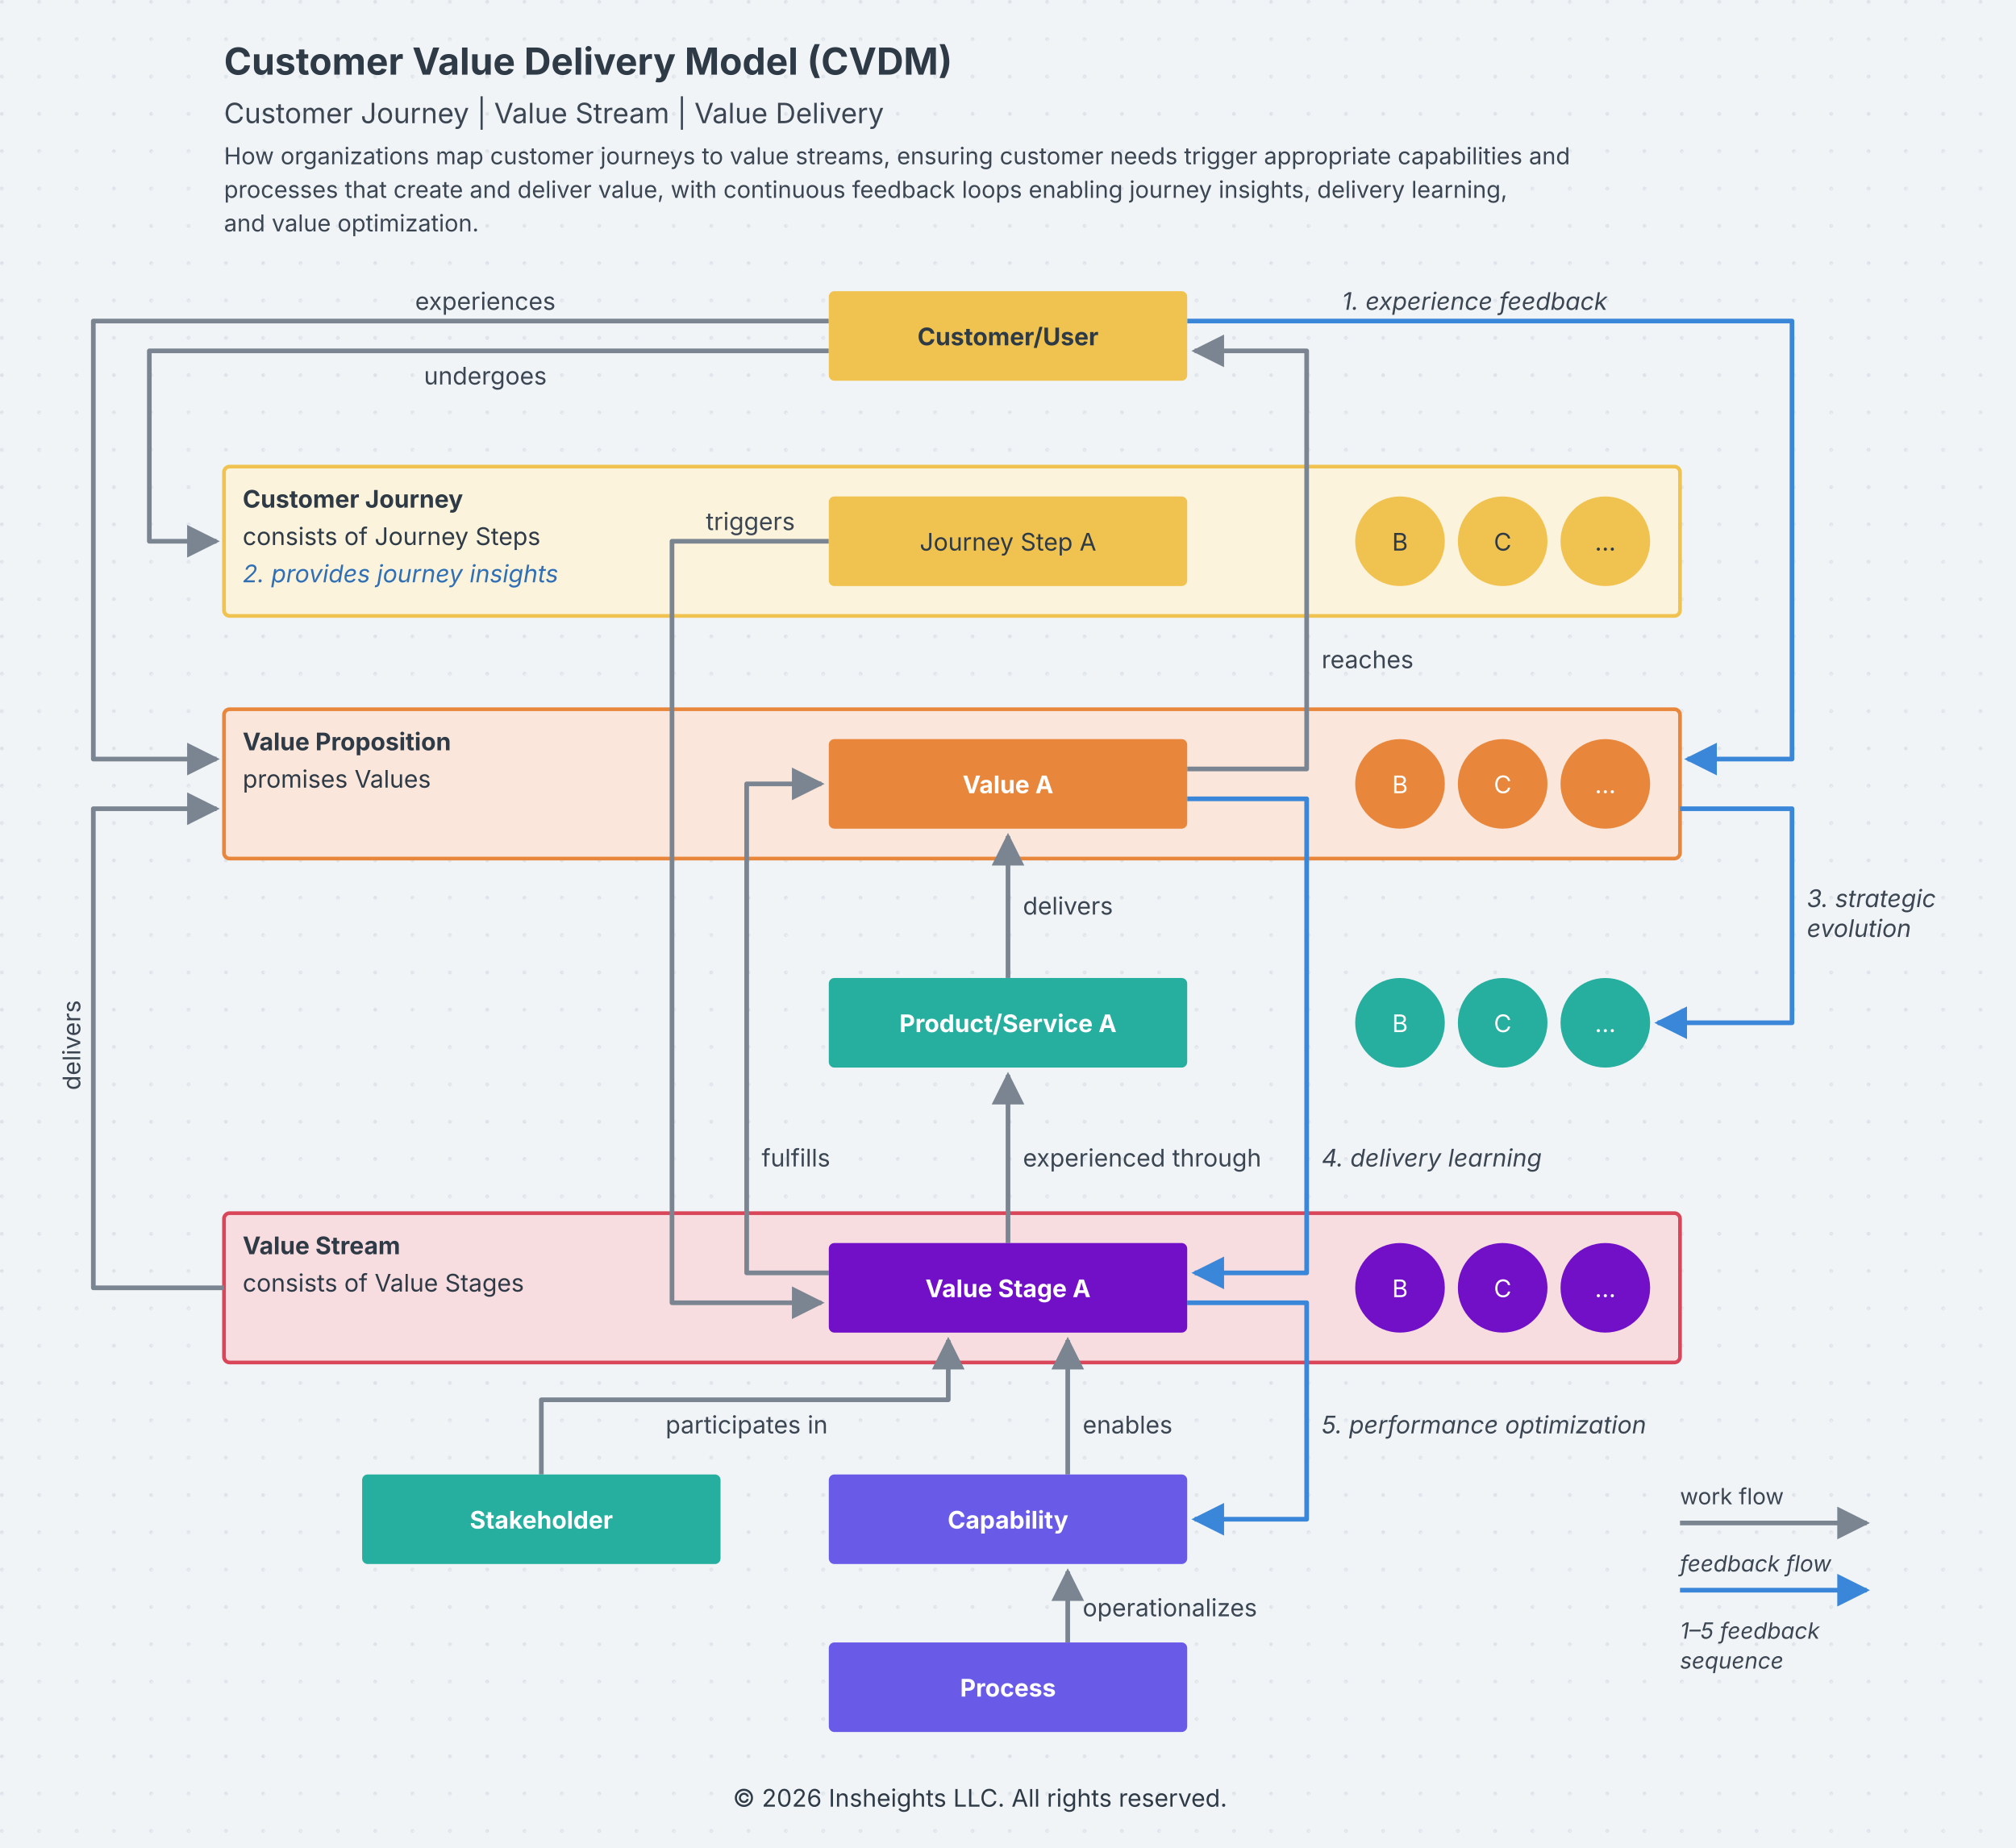
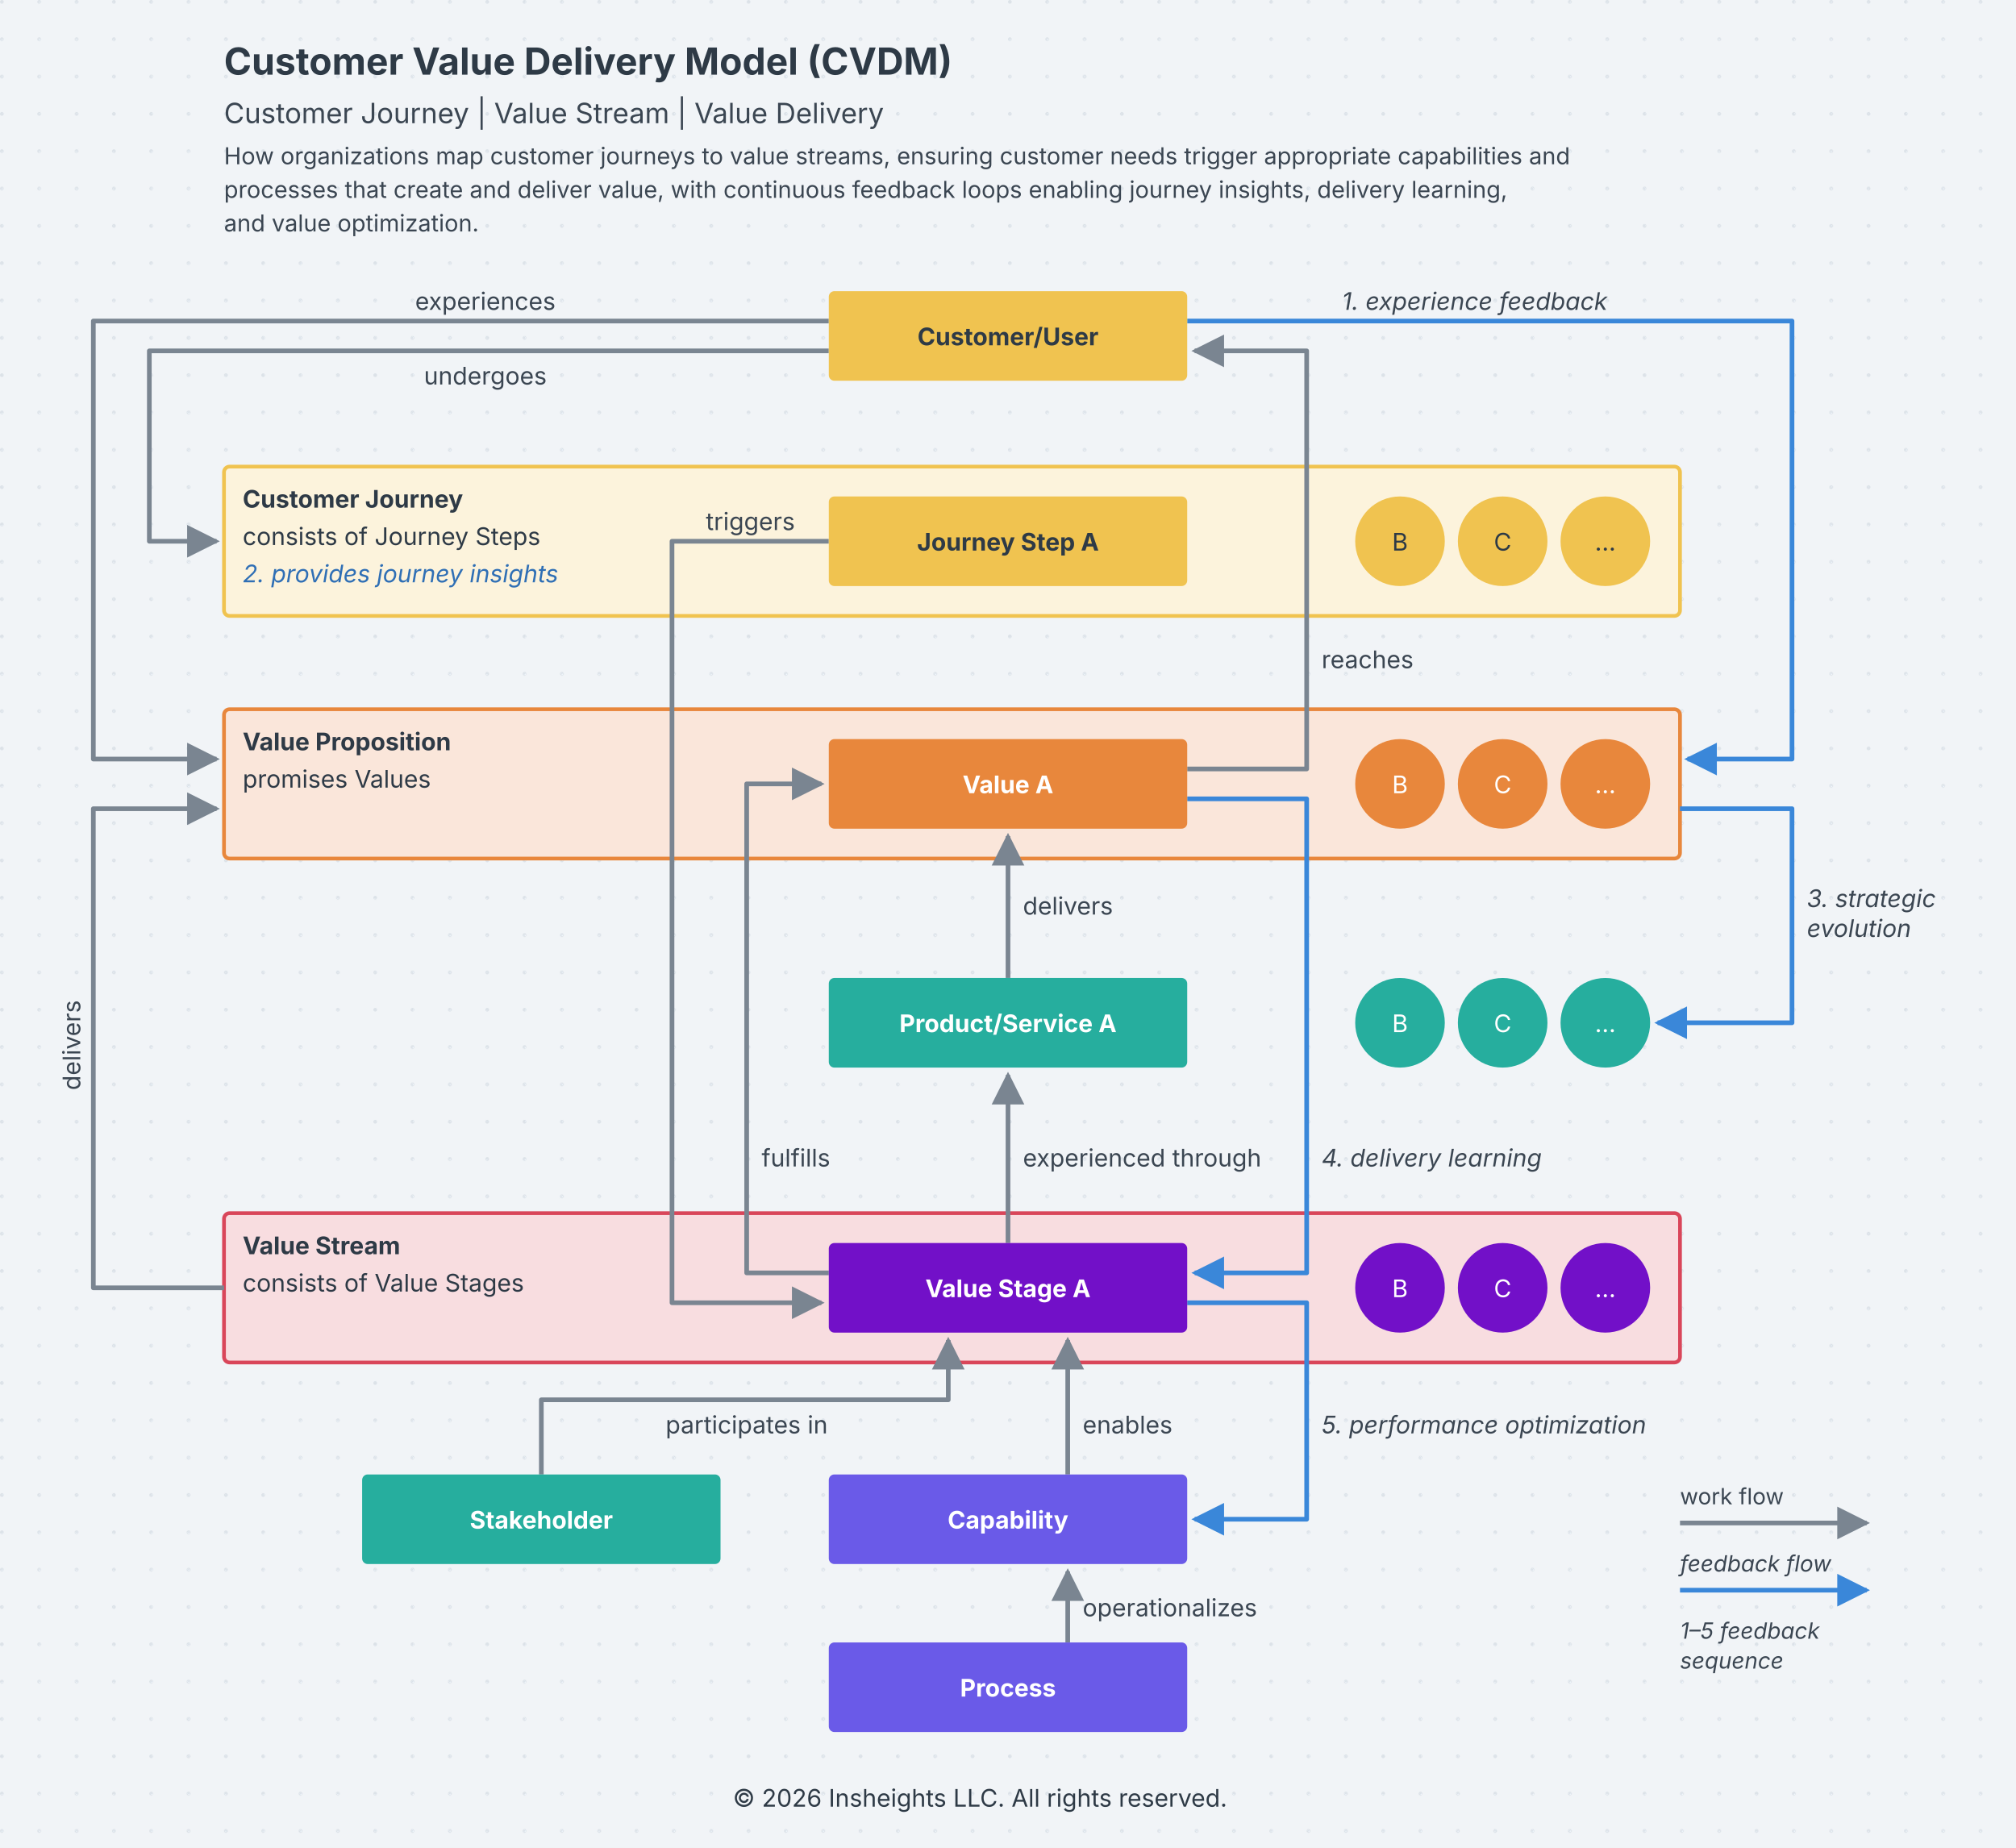
<svg xmlns="http://www.w3.org/2000/svg" width="1080" height="990" viewBox="0 0 1080 990" font-family="Inter, 'Segoe UI', Roboto, Helvetica, Arial, sans-serif">
  <defs>
    <pattern id="dots" width="20" height="20" patternUnits="userSpaceOnUse">
      <circle cx="1" cy="1" r="1" fill="#DCE2E8" />
    </pattern>
    <marker id="ag" viewBox="0 0 10 10" refX="9" refY="5" markerWidth="7" markerHeight="7" orient="auto-start-reverse">
      <path d="M0,0 L10,5 L0,10 z" fill="#7A8591" />
    </marker>
    <marker id="ab" viewBox="0 0 10 10" refX="9" refY="5" markerWidth="7" markerHeight="7" orient="auto-start-reverse">
      <path d="M0,0 L10,5 L0,10 z" fill="#3A87D9" />
    </marker>
    <style>
      .work  { fill: none; stroke: #7A8591; stroke-width: 2.5; stroke-linejoin: round; marker-end: url(#ag); }
      .fb    { fill: none; stroke: #3A87D9; stroke-width: 2.5; stroke-linejoin: round; marker-end: url(#ab); }
      .lbl   { font-size: 13px; fill: #3B4652; }
      .lblf  { font-size: 13px; fill: #3B4652; font-style: italic; }
      .h     { font-size: 13px; font-weight: 700; }
      .t     { font-size: 13px; }
      .ti    { font-size: 13px; font-style: italic; }
      .c     { font-size: 13px; font-weight: 700; text-anchor: middle; }
      .ct    { font-size: 13px; text-anchor: middle; }
      .dark  { fill: #2E3A46; }
      .wht   { fill: #FFFFFF; }
    </style>
  </defs>
  <rect width="1080" height="990" fill="#F1F4F7" />
  <rect width="1080" height="990" fill="url(#dots)" />
  <text x="120" y="40" font-size="20" font-weight="700" fill="#2E3A46">Customer Value Delivery Model (CVDM)</text>
  <text x="120" y="66" font-size="15" fill="#3B4652">Customer Journey | Value Stream | Value Delivery</text>
  <text x="120" y="88" font-size="12.5" fill="#3B4652">How organizations map customer journeys to value streams, ensuring customer needs trigger appropriate capabilities and</text>
  <text x="120" y="106" font-size="12.5" fill="#3B4652">processes that create and deliver value, with continuous feedback loops enabling journey insights, delivery learning,</text>
  <text x="120" y="124" font-size="12.5" fill="#3B4652">and value optimization.</text>
  <rect x="120" y="250" width="780" height="80" rx="3" fill="#FCF3DC" stroke="#F0C350" stroke-width="2" />
  <text class="h dark" x="130" y="272">Customer Journey</text>
  <text class="t dark" x="130" y="292">consists of Journey Steps</text>
  <text class="ti" x="130" y="312" fill="#2F6FB5">2. provides journey insights</text>
  <rect x="120" y="380" width="780" height="80" rx="3" fill="#FAE6DA" stroke="#E8873C" stroke-width="2" />
  <text class="h dark" x="130" y="402">Value Proposition</text>
  <text class="t dark" x="130" y="422">promises Values</text>
  <rect x="120" y="650" width="780" height="80" rx="3" fill="#F8DDE0" stroke="#D9465A" stroke-width="2" />
  <text class="h dark" x="130" y="672">Value Stream</text>
  <text class="t dark" x="130" y="692">consists of Value Stages</text>
  <path class="work" d="M444,172 H50 V406.7 H116" />
  <text class="lbl" x="260" y="166" text-anchor="middle">experiences</text>
  <path class="work" d="M444,188 H80 V290 H116" />
  <text class="lbl" x="260" y="206" text-anchor="middle">undergoes</text>
  <path class="work" d="M120,690 H50 V433.3 H116" />
  <text class="lbl" transform="translate(43,560) rotate(-90)" text-anchor="middle">delivers</text>
  <path class="work" d="M444,290 H360 V698 H440" />
  <text class="lbl" x="402" y="284" text-anchor="middle">triggers</text>
  <path class="work" d="M444,682 H400 V420 H440" />
  <text class="lbl" x="408" y="625">fulfills</text>
  <path class="work" d="M540,524 V448" />
  <text class="lbl" x="548" y="490">delivers</text>
  <path class="work" d="M540,666 V576" />
  <text class="lbl" x="548" y="625">experienced through</text>
  <path class="work" d="M636,412 H700 V188 H640" />
  <text class="lbl" x="708" y="358">reaches</text>
  <path class="work" d="M290,790 V750 H508 V718" />
  <text class="lbl" x="400" y="768" text-anchor="middle">participates in</text>
  <path class="work" d="M572,790 V718" />
  <text class="lbl" x="580" y="768">enables</text>
  <path class="work" d="M572,880 V842" />
  <text class="lbl" x="580" y="866">operationalizes</text>
  <path class="fb" d="M636,172 H960 V406.7 H904" />
  <text class="lblf" x="790" y="166" text-anchor="middle">1. experience feedback</text>
  <path class="fb" d="M900,433.3 H960 V548 H888" />
  <text class="lblf" x="968" y="486">3. strategic</text>
  <text class="lblf" x="968" y="502">evolution</text>
  <path class="fb" d="M636,428 H700 V682 H640" />
  <text class="lblf" x="708" y="625">4. delivery learning</text>
  <path class="fb" d="M636,698 H700 V814 H640" />
  <text class="lblf" x="708" y="768">5. performance optimization</text>
  <rect x="444" y="156" width="192" height="48" rx="3" fill="#F0C350" />
  <text class="c dark" x="540" y="185">Customer/User</text>
  <rect x="444" y="266" width="192" height="48" rx="3" fill="#F0C350" />
-   <text class="ct dark" x="540" y="295">Journey Step A</text>
+   <text class="c dark" x="540" y="295">Journey Step A</text>
  <circle cx="750" cy="290" r="24" fill="#F0C350" />
  <text class="ct dark" x="750" y="295">B</text>
  <circle cx="805" cy="290" r="24" fill="#F0C350" />
  <text class="ct dark" x="805" y="295">C</text>
  <circle cx="860" cy="290" r="24" fill="#F0C350" />
  <text class="ct dark" x="860" y="295">…</text>
  <rect x="444" y="396" width="192" height="48" rx="3" fill="#E8873C" />
  <text class="c wht" x="540" y="425">Value A</text>
  <circle cx="750" cy="420" r="24" fill="#E8873C" />
  <text class="ct wht" x="750" y="425">B</text>
  <circle cx="805" cy="420" r="24" fill="#E8873C" />
  <text class="ct wht" x="805" y="425">C</text>
  <circle cx="860" cy="420" r="24" fill="#E8873C" />
  <text class="ct wht" x="860" y="425">…</text>
  <rect x="444" y="524" width="192" height="48" rx="3" fill="#26AE9E" />
  <text class="c wht" x="540" y="553">Product/Service A</text>
  <circle cx="750" cy="548" r="24" fill="#26AE9E" />
  <text class="ct wht" x="750" y="553">B</text>
  <circle cx="805" cy="548" r="24" fill="#26AE9E" />
  <text class="ct wht" x="805" y="553">C</text>
  <circle cx="860" cy="548" r="24" fill="#26AE9E" />
  <text class="ct wht" x="860" y="553">…</text>
  <rect x="444" y="666" width="192" height="48" rx="3" fill="#7210C8" />
  <text class="c wht" x="540" y="695">Value Stage A</text>
  <circle cx="750" cy="690" r="24" fill="#7210C8" />
  <text class="ct wht" x="750" y="695">B</text>
  <circle cx="805" cy="690" r="24" fill="#7210C8" />
  <text class="ct wht" x="805" y="695">C</text>
  <circle cx="860" cy="690" r="24" fill="#7210C8" />
  <text class="ct wht" x="860" y="695">…</text>
  <rect x="194" y="790" width="192" height="48" rx="3" fill="#26AE9E" />
  <text class="c wht" x="290" y="819">Stakeholder</text>
  <rect x="444" y="790" width="192" height="48" rx="3" fill="#6A5AE8" />
  <text class="c wht" x="540" y="819">Capability</text>
  <rect x="444" y="880" width="192" height="48" rx="3" fill="#6A5AE8" />
  <text class="c wht" x="540" y="909">Process</text>
  <text x="900" y="806" font-size="12" fill="#3B4652">work flow</text>
  <path class="work" d="M900,816 H1000" />
  <text x="900" y="842" font-size="12" fill="#3B4652" font-style="italic">feedback flow</text>
  <path class="fb" d="M900,852 H1000" />
  <text x="900" y="878" font-size="12" fill="#3B4652" font-style="italic">1–5 feedback</text>
  <text x="900" y="894" font-size="12" fill="#3B4652" font-style="italic">sequence</text>
  <text x="525" y="968" font-size="13" fill="#2E3A46" text-anchor="middle">© 2026 Insheights LLC. All rights reserved.</text>
</svg>
